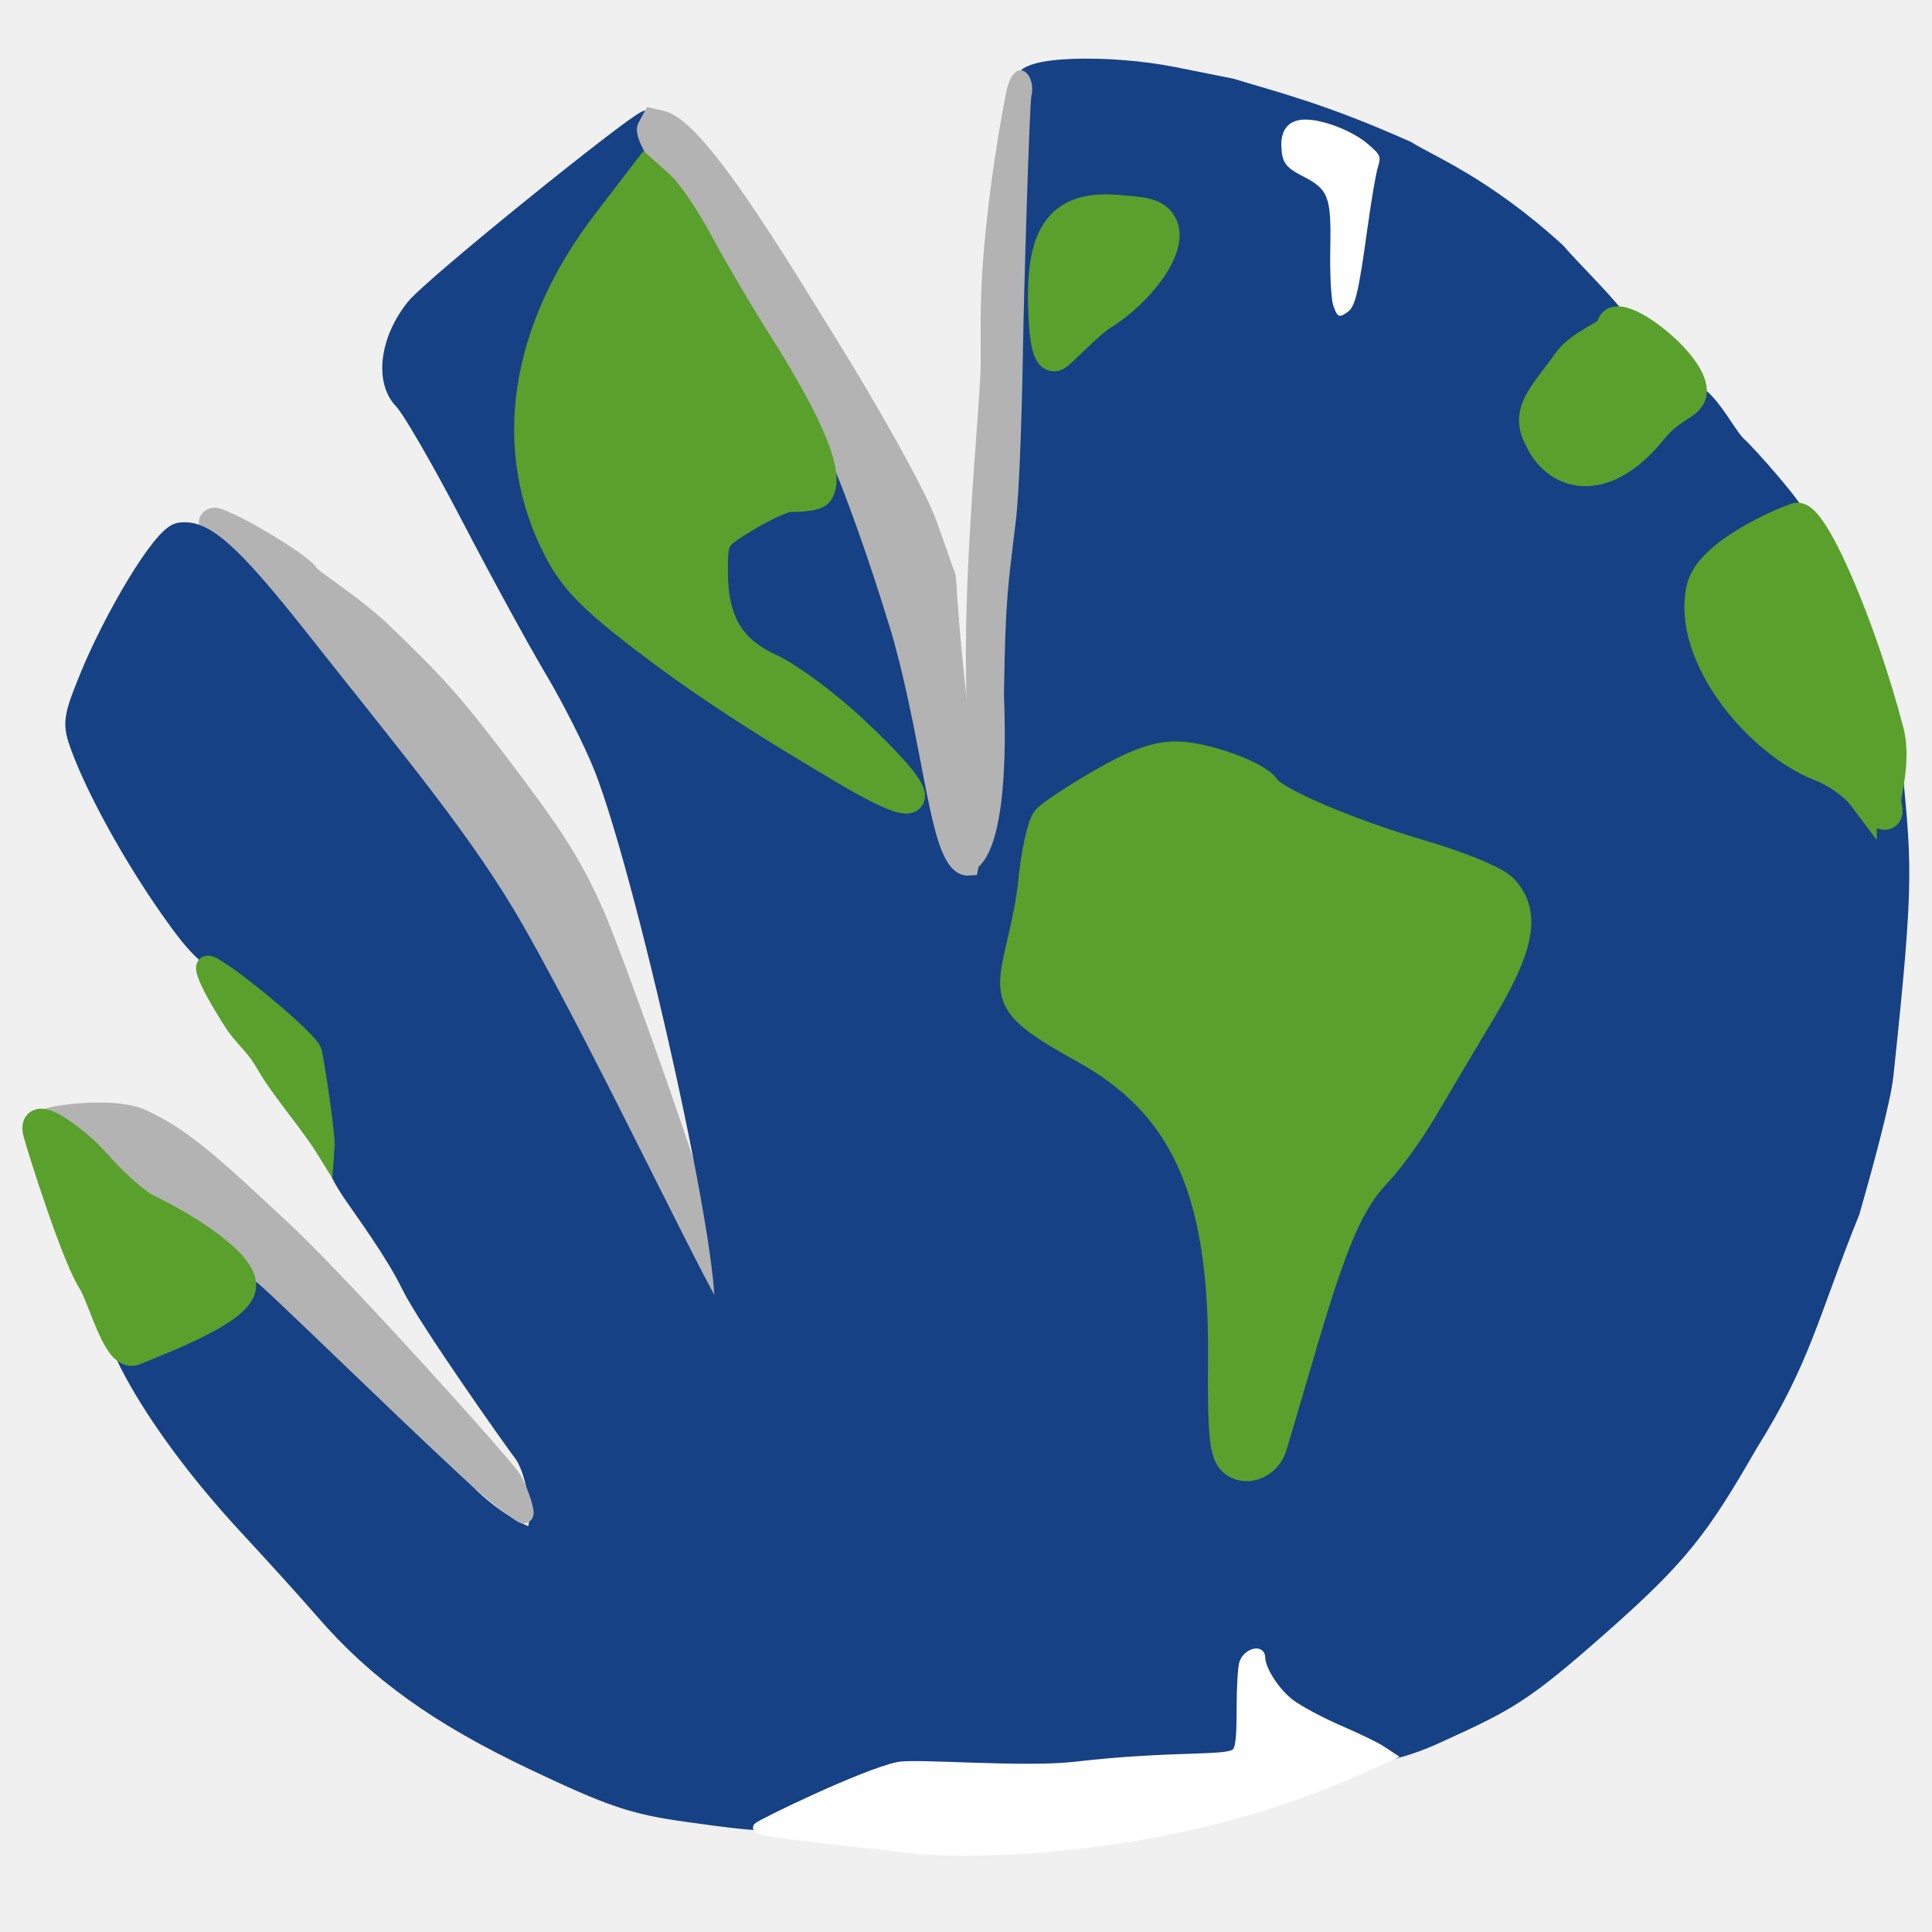
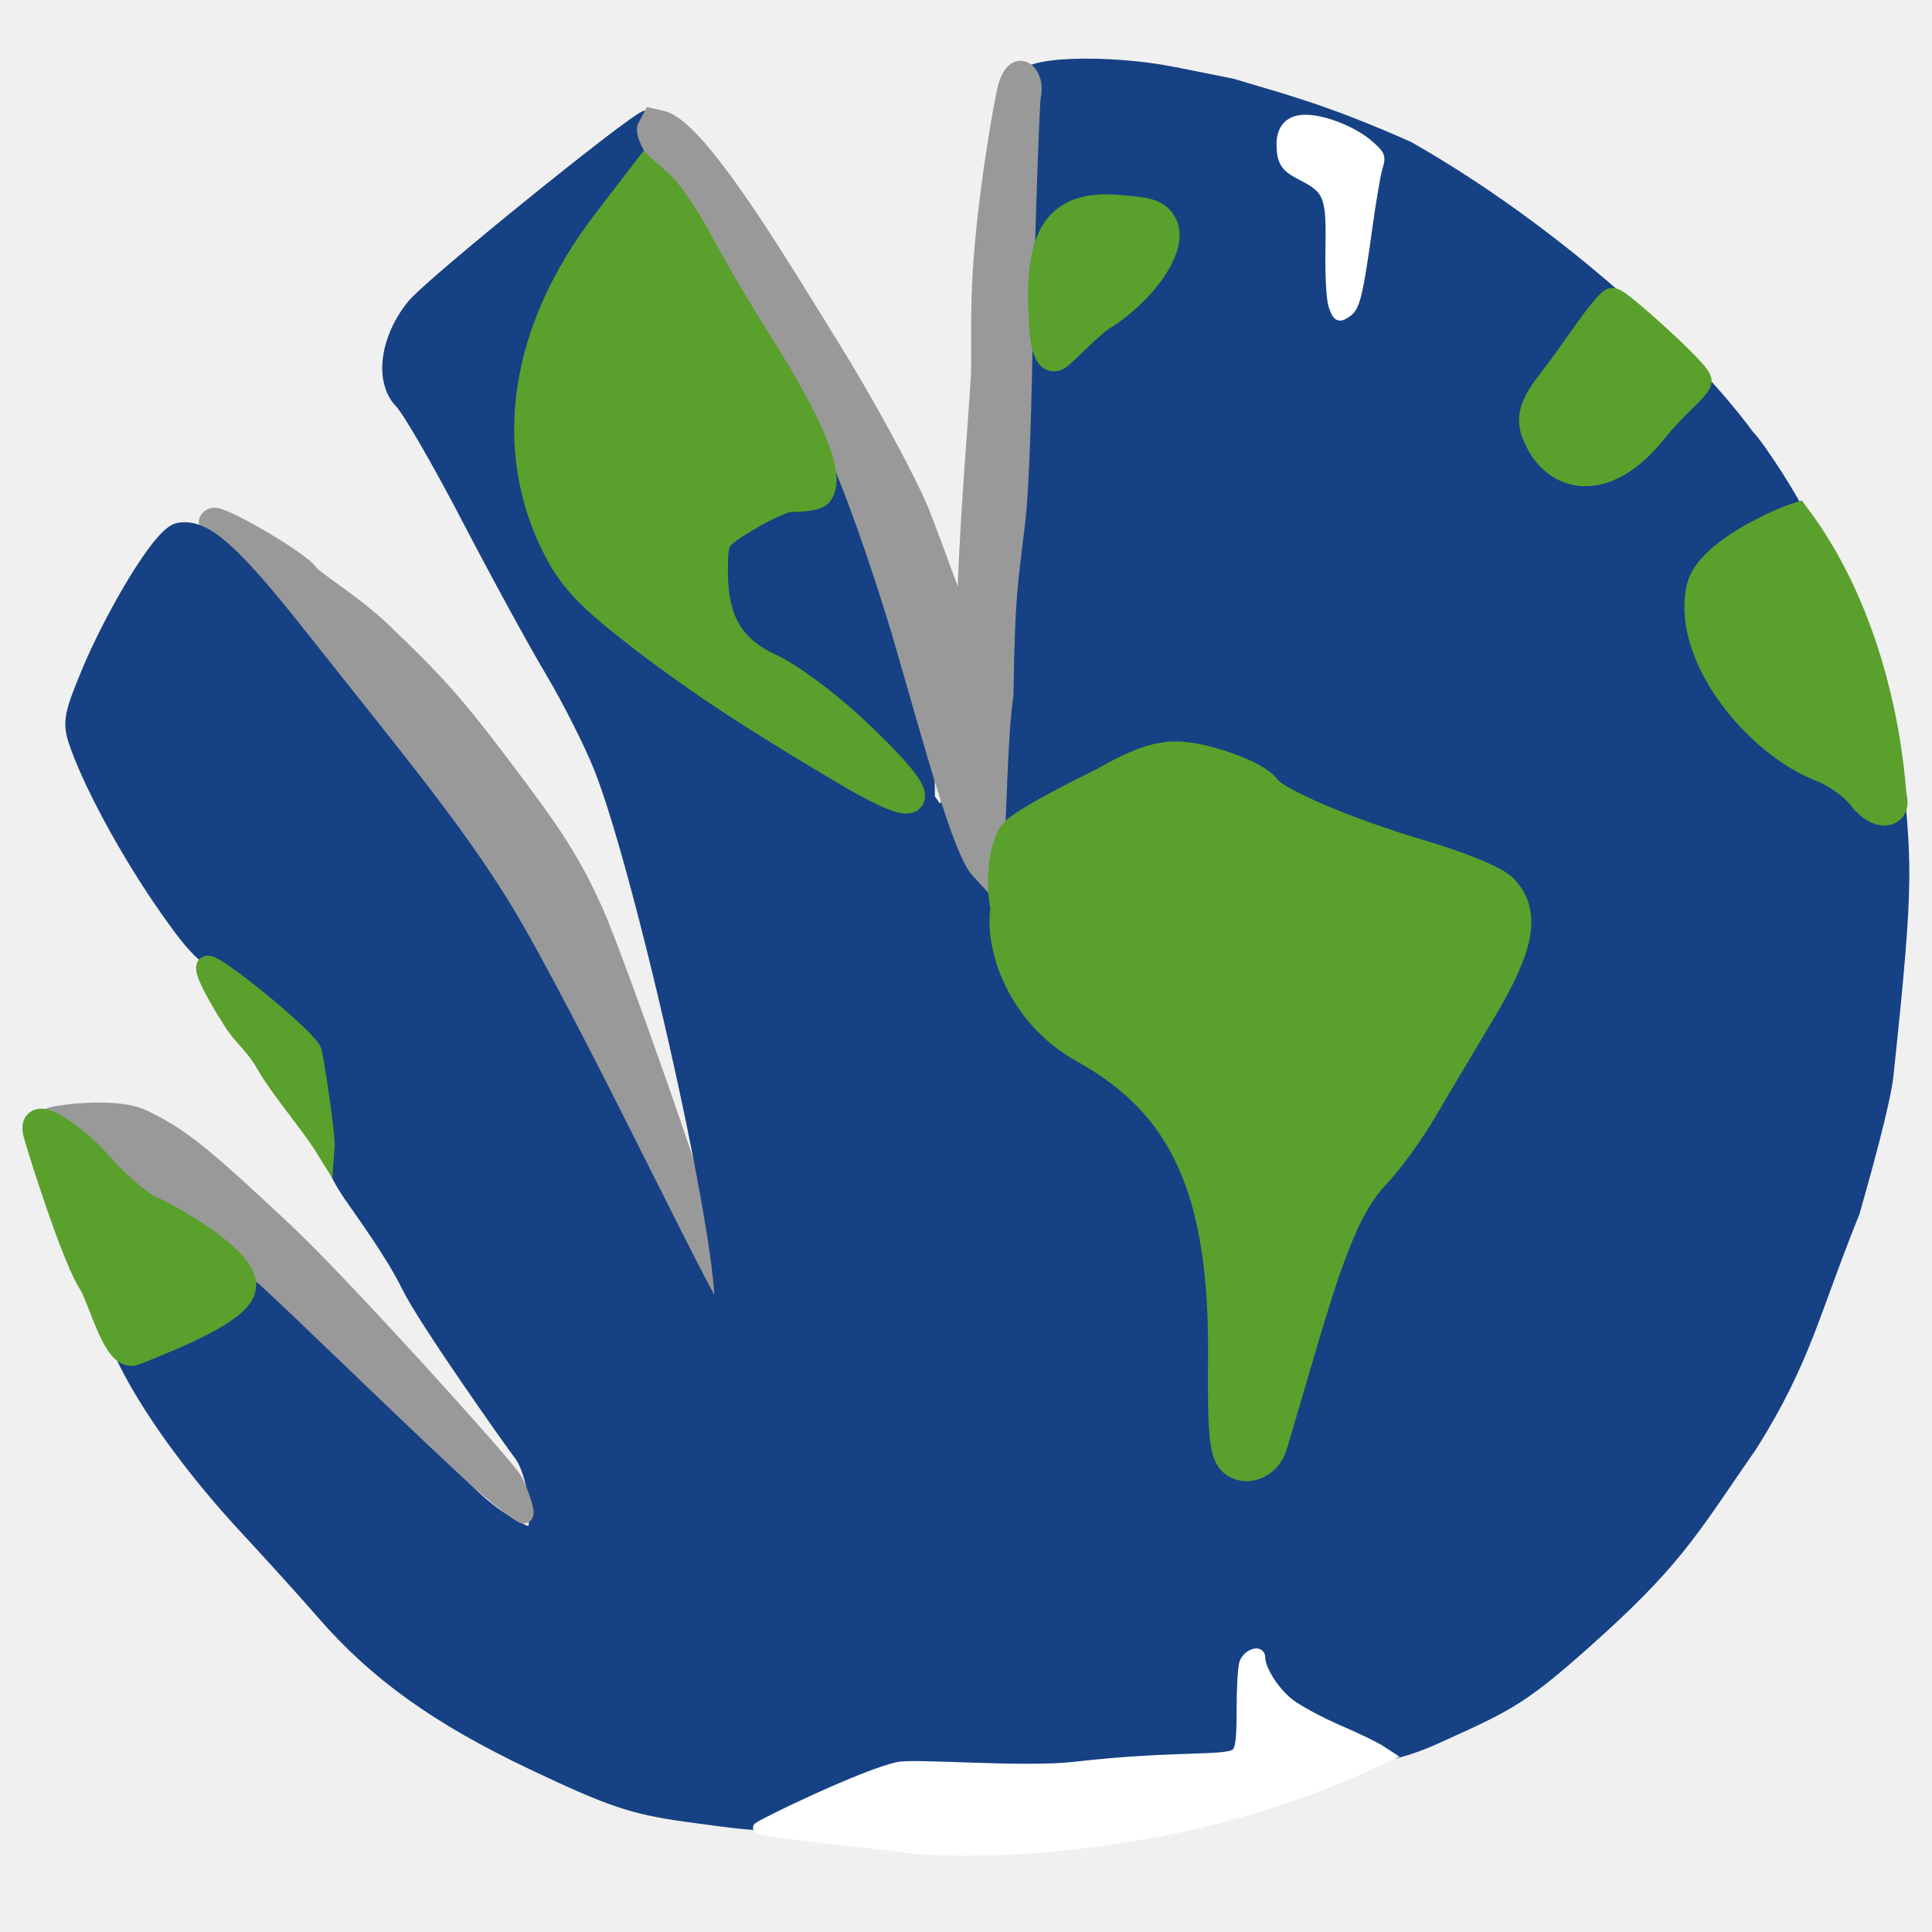
<svg xmlns="http://www.w3.org/2000/svg" width="100" height="100" id="svg2" version="1.1">
  <defs id="defs4" />
  <g id="layer1" transform="translate(0,-952.3622)">
-     <path style="color:#000000;fill:#b3b3b3;fill-opacity:1;fill-rule:nonzero;stroke:#b3b3b3;stroke-width:1;stroke-miterlimit:4;stroke-dasharray:none;marker:none;visibility:visible;display:inline;overflow:visible;enable-background:accumulate" d="m 36.367,1018.608 c -1.17,-1.026 -8.391,-16.779 -10.592,-20.765 -1.398,-2.532 -2.799,-4.302 -4.638,-6.771 -1.369,-1.838 -3.709,-3.843 -4.583,-5.069 -0.873,-1.226 -5.07,-5.451 -5.311,-5.771 -0.507,-0.674 -0.611,-0.942 -0.214,-1.086 0.439,-0.16 4.618,2.315 4.955,2.905 0.169,0.295 2.308,1.601 3.75,2.98 2.795,2.671 3.759,3.752 6.132,6.878 2.853,3.758 3.721,5.125 4.872,7.679 1.065,2.362 6.304,17.166 6.307,18.403 0.004,1.772 0.39,1.555 -0.678,0.618 z" id="path4036-2-4" />
+     <path style="color:#000000;fill:#999999;fill-opacity:1;fill-rule:nonzero;stroke:#999999;stroke-width:1;stroke-miterlimit:4;stroke-dasharray:none;marker:none;visibility:visible;display:inline;overflow:visible;enable-background:accumulate" d="m 36.367,1018.608 c -1.17,-1.026 -8.391,-16.779 -10.592,-20.765 -1.398,-2.532 -2.799,-4.302 -4.638,-6.771 -1.369,-1.838 -3.709,-3.843 -4.583,-5.069 -0.873,-1.226 -5.07,-5.451 -5.311,-5.771 -0.507,-0.674 -0.611,-0.942 -0.214,-1.086 0.439,-0.16 4.618,2.315 4.955,2.905 0.169,0.295 2.308,1.601 3.75,2.98 2.795,2.671 3.759,3.752 6.132,6.878 2.853,3.758 3.721,5.125 4.872,7.679 1.065,2.362 6.304,17.166 6.307,18.403 0.004,1.772 0.39,1.555 -0.678,0.618 z" id="path4036-2-4" />
    <path style="color:#000000;fill:#164184;fill-opacity:1;fill-rule:nonzero;stroke:#164184;stroke-width:1;stroke-miterlimit:4;stroke-dasharray:none;marker:none;visibility:visible;display:inline;overflow:visible;enable-background:accumulate" d="m 41.146,986.936 c -1.395,0 -3.098,-1.947 -3.515,-2.689 -0.421,-0.749 -0.127,-3.809 0.421,-4.831 0.604,-1.128 2.329,-1.087 3.718,-1.287 1.055,-0.152 1.968,-1.57 2.497,-0.562 0.696,1.326 3.625,14.467 3.625,15.133 -2.049,-1.673 -4.711,-5.664 -6.746,-5.763 z" id="path4020-0-9" />
-     <path style="color:#000000;fill:#164184;fill-opacity:1;fill-rule:nonzero;stroke:#164184;stroke-width:1.001;stroke-miterlimit:4;stroke-dasharray:none;marker:none;visibility:visible;display:inline;overflow:visible;enable-background:accumulate" d="m 35.556,1046.163 c -2.753,-0.38 -3.917,-0.773 -7.925,-2.677 -4.919,-2.337 -8.098,-4.618 -10.821,-7.764 -0.792,-0.915 -2.575,-2.888 -3.962,-4.383 -5.212,-5.619 -8.335,-11.449 -6.866,-12.714 0.881,-0.759 5.889,0.514 6.841,0.505 1.234,-0.315 7.636,7.032 11.532,10.764 1.394,1.335 2.971,2.093 3.185,2.021 0.683,-0.23 0.332,-3.332 -0.498,-4.4 -0.419,-0.539 -4.924,-6.906 -5.774,-8.648 -0.85,-1.742 -2.459,-3.907 -3.031,-4.755 -0.906,-1.345 -1.041,-1.877 -1.056,-4.146 -0.015,-2.281 -0.151,-2.811 -1.105,-4.286 -0.863,-1.334 -1.547,-1.896 -3.299,-2.711 -1.918,-0.893 -2.449,-1.369 -4.014,-3.6 -1.898,-2.705 -3.768,-6.092 -4.594,-8.32 -0.456,-1.23 -0.421,-1.501 0.471,-3.684 1.179,-2.884 3.715,-7.283 4.637,-7.447 1.294,-0.229 2.739,1.102 6.364,5.697 4.835,6.13 8.402,10.336 11.013,14.918 4.047,7.1 10.158,20.214 10.603,20.214 1.38,0 -3.735,-22.928 -6.021,-28.684 -0.51,-1.284 -1.653,-3.552 -2.541,-5.041 -0.888,-1.489 -2.842,-5.067 -4.343,-7.952 -1.501,-2.885 -3.064,-5.586 -3.474,-6.002 -0.984,-1.001 -0.714,-3.1 0.612,-4.755 0.92,-1.148 11.268,-9.483 11.98,-9.738 0.188,-0.067 0.179,1.488 -0.722,2.741 -2.563,3.563 -5.418,7.342 -5.418,13.331 0,5.489 0.911,5.271 3.398,7.968 2.784,3.018 12.135,9.4 15.342,10.192 1.023,0.252 2.66,1.333 2.032,1.855 0.886,0.973 2.028,-3.943 2.449,1.061 -0.225,1.519 2.139,-1.651 2.813,-1.504 0.676,0.148 0.103,13.141 -0.072,11.756 -0.084,-2.18 0.611,0.175 3.353,1.706 4.065,2.269 7.487,7.549 7.065,15.027 -0.102,1.803 0.161,3.59 0.256,4.187 0.243,1.526 -1,0.37 0.426,0.37 1.976,0 1.241,1.405 2.926,-3.943 1.94,-6.158 2.237,-7.782 3.939,-10.174 0.775,-1.089 2.114,-2.893 2.758,-4.119 0.644,-1.226 1.592,-2.988 2.325,-4.025 2.315,-3.274 1.083,-2.953 -0.157,-5.393 -0.838,-1.648 -0.903,-1.853 -3.728,-2.417 -2.523,-0.503 -5.833,-2.503 -8.162,-4.007 -1.032,-0.666 -1.71,0.115 -2.488,-0.011 -1.764,-0.284 -2.425,-1.063 -3.745,-0.019 -1.932,1.53 -3.491,1.333 -4.504,1.579 -4.867,1.182 -2.188,-4.921 -1.901,-9.776 0.19,-3.206 1.508,-6.815 1.511,-8.129 0.002,-1.449 -0.85,-8.156 -0.518,-8.786 0.208,-1.576 -0.459,-3.24 0.273,-6.931 -0.112,-1.226 0.214,-4.137 0.127,-4.404 -0.313,-0.968 4.41,-1.039 7.674,-0.387 l 3.014,0.602 c 2.348,0.72 4.65,1.262 9.073,3.232 1.079,0.694 4,1.832 7.763,5.28 0.488,0.609 3.077,3.169 3.077,3.47 0,0.3 -2.75,1.313 -3.542,2.507 -1.961,2.956 -1.665,2.395 0.434,4.572 1.453,1.506 1.094,0.752 2.137,0.554 0.635,-0.121 1.711,-2.866 2.717,-3.591 2.504,-1.803 3.565,1.635 4.583,2.545 0.464,0.415 2.898,3.166 2.898,3.494 0,0.328 -2.58,1.893 -3.768,3.043 -2.443,2.362 -1.181,0.365 -0.197,3.963 0.904,3.302 8.601,1.136 8.984,5.382 0.524,5.813 0.748,5.953 -0.391,16.638 -0.141,1.328 -1.114,4.859 -1.733,7.027 -2.143,5.31 -2.49,7.575 -5.268,12.015 -2.495,4.332 -3.528,5.748 -7.592,9.342 -4.076,3.606 -4.819,3.996 -8.543,5.693 -3.16,1.44 -5.843,1.652 -7.754,-1.808 -0.725,-1.312 -1.465,-2.386 -1.645,-2.386 -0.546,0 -0.577,1.277 -0.838,3.239 -0.453,3.408 -2.898,3.111 -4.544,3.114 -1.266,0 -11.175,-0.429 -12.525,-0.01 -0.594,0.185 -1.85,0.435 -2.79,0.554 -1.025,0.13 -2.128,0.553 -2.754,1.054 -1.165,0.933 -1.406,0.946 -5.968,0.316 z" id="path4018-4-5" />
+     <path style="color:#000000;fill:#164184;fill-opacity:1;fill-rule:nonzero;stroke:#164184;stroke-width:1.001;stroke-miterlimit:4;stroke-dasharray:none;marker:none;visibility:visible;display:inline;overflow:visible;enable-background:accumulate" d="m 35.556,1046.163 c -2.753,-0.38 -3.917,-0.773 -7.925,-2.677 -4.919,-2.337 -8.098,-4.618 -10.821,-7.764 -0.792,-0.915 -2.575,-2.888 -3.962,-4.383 -5.212,-5.619 -8.335,-11.449 -6.866,-12.714 0.881,-0.759 5.889,0.514 6.841,0.505 1.234,-0.315 7.636,7.032 11.532,10.764 1.394,1.335 2.971,2.093 3.185,2.021 0.683,-0.23 0.332,-3.332 -0.498,-4.4 -0.419,-0.539 -4.924,-6.906 -5.774,-8.648 -0.85,-1.742 -2.459,-3.907 -3.031,-4.755 -0.906,-1.345 -1.041,-1.877 -1.056,-4.146 -0.015,-2.281 -0.151,-2.811 -1.105,-4.286 -0.863,-1.334 -1.547,-1.896 -3.299,-2.711 -1.918,-0.893 -2.449,-1.369 -4.014,-3.6 -1.898,-2.705 -3.768,-6.092 -4.594,-8.32 -0.456,-1.23 -0.421,-1.501 0.471,-3.684 1.179,-2.884 3.715,-7.283 4.637,-7.447 1.294,-0.229 2.739,1.102 6.364,5.697 4.835,6.13 8.402,10.336 11.013,14.918 4.047,7.1 10.158,20.214 10.603,20.214 1.38,0 -3.735,-22.928 -6.021,-28.684 -0.51,-1.284 -1.653,-3.552 -2.541,-5.041 -0.888,-1.489 -2.842,-5.067 -4.343,-7.952 -1.501,-2.885 -3.064,-5.586 -3.474,-6.002 -0.984,-1.001 -0.714,-3.1 0.612,-4.755 0.92,-1.148 11.268,-9.483 11.98,-9.738 0.188,-0.067 0.179,1.488 -0.722,2.741 -2.563,3.563 -5.418,7.342 -5.418,13.331 0,5.489 0.911,5.271 3.398,7.968 2.784,3.018 12.135,9.4 15.342,10.192 1.023,0.252 2.66,1.333 2.032,1.855 0.886,0.973 2.028,-3.943 2.449,1.061 -0.225,1.519 2.139,-1.651 2.813,-1.504 0.676,0.148 0.103,13.141 -0.072,11.756 -0.084,-2.18 0.611,0.175 3.353,1.706 4.065,2.269 7.487,7.549 7.065,15.027 -0.102,1.803 0.161,3.59 0.256,4.187 0.243,1.526 -1,0.37 0.426,0.37 1.976,0 1.241,1.405 2.926,-3.943 1.94,-6.158 2.237,-7.782 3.939,-10.174 0.775,-1.089 2.114,-2.893 2.758,-4.119 0.644,-1.226 1.592,-2.988 2.325,-4.025 2.315,-3.274 1.083,-2.953 -0.157,-5.393 -0.838,-1.648 -0.903,-1.853 -3.728,-2.417 -2.523,-0.503 -5.833,-2.503 -8.162,-4.007 -1.032,-0.666 -1.71,0.115 -2.488,-0.011 -1.764,-0.284 -2.425,-1.063 -3.745,-0.019 -1.932,1.53 -3.491,1.333 -4.504,1.579 -4.867,1.182 -2.188,-4.921 -1.901,-9.776 0.19,-3.206 1.508,-6.815 1.511,-8.129 0.002,-1.449 -0.85,-8.156 -0.518,-8.786 0.208,-1.576 -0.459,-3.24 0.273,-6.931 -0.112,-1.226 0.214,-4.137 0.127,-4.404 -0.313,-0.968 4.41,-1.039 7.674,-0.387 l 3.014,0.602 c 2.348,0.72 4.65,1.262 9.073,3.232 7.175,4.072 14.191,10.314 17.55,14.894 0.464,0.415 2.519,3.608 2.519,3.936 3.63,7.03 4.248,7.585 5.018,12.387 0.524,5.813 0.748,5.953 -0.391,16.638 -0.141,1.328 -1.114,4.859 -1.733,7.027 -2.143,5.31 -2.49,7.575 -5.268,12.015 -2.805,4.022 -3.67,5.732 -7.781,9.469 -4.028,3.66 -4.63,3.87 -8.353,5.566 -3.16,1.44 -5.843,1.652 -7.754,-1.808 -0.725,-1.312 -1.465,-2.386 -1.645,-2.386 -0.546,0 -0.577,1.277 -0.838,3.239 -0.453,3.408 -2.898,3.111 -4.544,3.114 -1.266,0 -11.175,-0.429 -12.525,-0.01 -0.594,0.185 -1.85,0.435 -2.79,0.554 -1.025,0.13 -2.128,0.553 -2.754,1.054 -1.165,0.933 -1.406,0.946 -5.968,0.316 z" id="path4018-4-5" />
    <path style="color:#000000;fill:#5aa02c;fill-opacity:1;fill-rule:nonzero;stroke:#5aa02c;stroke-width:1;stroke-miterlimit:4;stroke-dasharray:none;marker:none;visibility:visible;display:inline;overflow:visible;enable-background:accumulate" d="m 13.794,1007.512 c -0.563,-0.993 -0.93,-1.185 -1.598,-2.08 -0.386,-0.58 -2.234,-3.502 -1.274,-3.062 0.965,0.442 4.985,3.761 5.23,4.416 0.089,0.237 0.722,4.318 0.67,4.996 -0.771,-1.245 -2.288,-2.991 -3.028,-4.269 z" id="path4032-0-0" />
-     <path style="color:#000000;fill:#b3b3b3;fill-opacity:1;fill-rule:nonzero;stroke:#b3b3b3;stroke-width:1;stroke-miterlimit:4;stroke-dasharray:none;marker:none;visibility:visible;display:inline;overflow:visible;enable-background:accumulate" d="m 13.57,1018.321 c -2.554,-1.353 -1.354,-0.941 -2.835,-2.456 -0.635,-0.65 -2.551,-1.323 -3.713,-2.26 -2.031,-1.638 -3.152,-2.395 -3.625,-3.245 -0.122,-0.22 -0.869,-0.109 -0.824,-0.152 0.119,-0.114 3.358,-0.612 4.813,0.086 1.911,0.916 3.065,1.838 7.394,5.909 2.899,2.726 11.329,12.058 11.743,12.777 0.331,0.576 0.7,1.743 0.574,1.741 -0.035,0 -1.193,-0.753 -2.819,-2.259 -3.861,-3.578 -10.36,-9.956 -10.708,-10.141 z" id="path4034-9-5" />
-     <path style="color:#000000;fill:#b3b3b3;fill-opacity:1;fill-rule:nonzero;stroke:#b3b3b3;stroke-width:1;stroke-miterlimit:4;stroke-dasharray:none;marker:none;visibility:visible;display:inline;overflow:visible;enable-background:accumulate" d="m 46.58,984.829 c -2.466,-8.052 -4.342,-11.78 -5.204,-13.243 -0.644,-1.094 -2.153,-3.622 -3.453,-5.7 -0.531,-0.849 -4.831,-6.186 -4.432,-6.933 l 0.256,-0.479 0.518,0.121 c 1.888,0.443 6.227,7.771 8.708,11.76 1.775,2.854 4.229,7.147 4.922,8.867 0.259,0.643 0.763,2.169 1.084,3.031 0.44,7.359 1.62,12.896 1.174,14.932 -1.545,0.116 -1.732,-6.026 -3.572,-12.357 z" id="path4038-9-5" />
-     <path style="color:#000000;fill:#b3b3b3;fill-opacity:1;fill-rule:nonzero;stroke:none;stroke-width:0.984;marker:none;visibility:visible;display:inline;overflow:visible;enable-background:accumulate" d="m 50.568,997.606 c 0.004,-1.461 -0.014,-0.286 0.066,-0.805 0.097,-0.628 0.086,-1.399 -0.072,-2.314 -1.234,-7.178 -0.121,-17.426 0.181,-22.639 0.048,-0.824 -0.027,-2.617 0.056,-4.616 0.172,-4.159 1.154,-9.699 1.359,-10.406 0.449,-1.551 1.492,-0.639 1.225,0.514 -0.092,0.396 -0.386,9.908 -0.44,13.396 -0.057,3.622 -0.208,7.262 -0.352,8.486 -0.403,3.418 -0.552,3.934 -0.625,9.086 0.375,9.926 -1.96,8.653 -1.397,9.298 z" id="path4040-6-8" />
-     <path style="color:#000000;fill:#ffffff;fill-opacity:1;fill-rule:nonzero;stroke:none;stroke-width:0.5;marker:none;visibility:visible;display:inline;overflow:visible;enable-background:accumulate" d="m 69.003,968.149 c -0.108,-0.326 -0.172,-1.61 -0.148,-2.931 0.05,-2.713 -0.084,-3.053 -1.483,-3.768 -0.845,-0.432 -1.03,-0.707 -1.05,-1.565 -0.02,-0.858 0.424,-1.334 1.241,-1.334 0.962,0 2.492,0.606 3.279,1.298 0.624,0.549 0.647,0.608 0.468,1.202 -0.104,0.344 -0.344,1.758 -0.534,3.143 -0.447,3.256 -0.627,4.029 -1.008,4.307 -0.457,0.334 -0.553,0.29 -0.765,-0.352 z" id="path4062-1-1" />
-     <path style="color:#000000;fill:#ffffff;fill-opacity:1;fill-rule:nonzero;stroke:#ffffff;stroke-width:0.5;marker:none;visibility:visible;display:inline;overflow:visible;enable-background:accumulate" d="m 46.798,1047.999 c -1.802,-0.264 -7.841,-0.781 -7.565,-1.057 0.196,-0.196 5.502,-2.766 7.264,-3.132 0.894,-0.186 6.502,0.296 9.143,-0.01 5.182,-0.599 7.909,-0.269 8.343,-0.705 0.213,-0.214 0.274,-0.717 0.274,-2.276 0,-1.101 0.063,-2.173 0.14,-2.384 0.173,-0.473 0.842,-0.697 0.842,-0.282 0,0.643 0.779,1.842 1.576,2.427 0.459,0.337 1.579,0.933 2.488,1.325 0.909,0.392 1.871,0.855 2.136,1.029 l 0.483,0.316 -1.326,0.603 c -4.691,2.133 -10.088,3.521 -15.833,4.071 -2.997,0.287 -6.296,0.317 -7.964,0.073 z" id="path4064-9-9" />
-     <path style="color:#000000;fill:#5aa02c;fill-opacity:1;fill-rule:nonzero;stroke:#5aa02c;stroke-width:1.502;stroke-miterlimit:4;stroke-dasharray:none;marker:none;visibility:visible;display:inline;overflow:visible;enable-background:accumulate" d="m 63.787,1027.988 c -0.444,-0.423 -0.541,-1.452 -0.509,-5.399 0.072,-8.81 -2.109,-13.129 -7.153,-15.933 -3.388,-1.884 -3.836,-2.421 -3.525,-4.235 0.138,-0.806 0.688,-2.774 0.841,-4.32 0.153,-1.546 0.476,-3.037 0.718,-3.315 0.242,-0.277 1.535,-1.134 2.873,-1.904 1.77,-1.018 2.82,-1.397 3.853,-1.392 1.464,0.008 4.2,0.997 4.643,1.679 0.445,0.685 4.245,2.307 7.968,3.401 2.117,0.622 3.914,1.366 4.314,1.788 1.195,1.257 0.891,2.946 -1.144,6.349 -1.007,1.684 -2.372,3.981 -3.034,5.106 -0.662,1.125 -1.729,2.598 -2.371,3.274 -1.411,1.486 -2.276,3.505 -3.945,9.207 -0.697,2.382 -1.352,4.601 -1.454,4.931 -0.298,0.962 -1.429,1.377 -2.076,0.762 z" id="path3248-6-5" />
+     <path style="color:#000000;fill:#999999;fill-opacity:1;fill-rule:nonzero;stroke:#999999;stroke-width:1;stroke-miterlimit:4;stroke-dasharray:none;marker:none;visibility:visible;display:inline;overflow:visible;enable-background:accumulate" d="m 13.57,1018.321 c -2.554,-1.353 -1.354,-0.941 -2.835,-2.456 -0.635,-0.65 -2.551,-1.323 -3.713,-2.26 -2.031,-1.638 -3.152,-2.395 -3.625,-3.245 -0.122,-0.22 -0.869,-0.109 -0.824,-0.152 0.119,-0.114 3.358,-0.612 4.813,0.086 1.911,0.916 3.065,1.838 7.394,5.909 2.899,2.726 11.329,12.058 11.743,12.777 0.331,0.576 0.7,1.743 0.574,1.741 -0.035,0 -1.193,-0.753 -2.819,-2.259 -3.861,-3.578 -10.36,-9.956 -10.708,-10.141 z" id="path4034-9-5" />
+     <path style="color:#000000;fill:#999999;fill-opacity:1;fill-rule:nonzero;stroke:#999999;stroke-width:1;stroke-miterlimit:4;stroke-dasharray:none;marker:none;visibility:visible;display:inline;overflow:visible;enable-background:accumulate" d="m 46.58,984.829 c -2.466,-8.052 -4.342,-11.78 -5.204,-13.243 -0.644,-1.094 -2.153,-3.622 -3.453,-5.7 -0.531,-0.849 -4.831,-6.186 -4.432,-6.933 l 0.256,-0.479 0.518,0.121 c 1.888,0.443 6.227,7.771 8.708,11.76 1.775,2.854 3.977,6.895 4.67,8.614 0.259,0.643 1.583,4.252 1.904,5.115 0.44,7.359 1.115,12.801 1.206,13.323 -0.965,-1.045 -2.332,-6.247 -4.172,-12.578 z" id="path4038-9-5" />
+     <path style="color:#000000;fill:#999999;fill-opacity:1;fill-rule:nonzero;stroke:#999999;stroke-width:0.984;marker:none;visibility:visible;display:inline;overflow:visible;enable-background:accumulate" d="m 50.562,994.486 c -1.234,-7.178 -0.121,-17.426 0.181,-22.639 0.048,-0.824 -0.027,-2.617 0.056,-4.616 0.172,-4.159 1.154,-9.699 1.359,-10.406 0.449,-1.551 1.492,-0.639 1.225,0.514 -0.092,0.396 -0.386,9.908 -0.44,13.396 -0.057,3.622 -0.208,7.262 -0.352,8.486 -0.403,3.418 -0.552,3.934 -0.625,9.086 -0.601,4.241 -0.154,14.073 -1.403,6.179 z" id="path4040-6-8" />
+     <path style="color:#000000;fill:#ffffff;fill-opacity:1;fill-rule:nonzero;stroke:#ffffff;stroke-width:0.5;marker:none;visibility:visible;display:inline;overflow:visible;enable-background:accumulate;stroke-opacity:1" d="m 69.003,968.149 c -0.108,-0.326 -0.172,-1.61 -0.148,-2.931 0.05,-2.713 -0.084,-3.053 -1.483,-3.768 -0.845,-0.432 -1.03,-0.707 -1.05,-1.565 -0.02,-0.858 0.424,-1.334 1.241,-1.334 0.962,0 2.492,0.606 3.279,1.298 0.624,0.549 0.647,0.608 0.468,1.202 -0.104,0.344 -0.344,1.758 -0.534,3.143 -0.447,3.256 -0.627,4.029 -1.008,4.307 -0.457,0.334 -0.553,0.29 -0.765,-0.352 z" id="path4062-1-1" />
+     <path style="color:#000000;fill:#ffffff;fill-opacity:1;fill-rule:nonzero;stroke:#ffffff;stroke-width:0.5;marker:none;visibility:visible;display:inline;overflow:visible;enable-background:accumulate;stroke-opacity:1" d="m 46.798,1047.999 c -1.802,-0.264 -7.841,-0.781 -7.565,-1.057 0.196,-0.196 5.502,-2.766 7.264,-3.132 0.894,-0.186 6.502,0.296 9.143,-0.01 5.182,-0.599 7.909,-0.269 8.343,-0.705 0.213,-0.214 0.274,-0.717 0.274,-2.276 0,-1.101 0.063,-2.173 0.14,-2.384 0.173,-0.473 0.842,-0.697 0.842,-0.282 0,0.643 0.779,1.842 1.576,2.427 0.459,0.337 1.579,0.933 2.488,1.325 0.909,0.392 1.871,0.855 2.136,1.029 l 0.483,0.316 -1.326,0.603 c -4.691,2.133 -10.088,3.521 -15.833,4.071 -2.997,0.287 -6.296,0.317 -7.964,0.073 z" id="path4064-9-9" />
+     <path style="color:#000000;fill:#5aa02c;fill-opacity:1;fill-rule:nonzero;stroke:#5aa02c;stroke-width:1.502;stroke-miterlimit:4;stroke-dasharray:none;marker:none;visibility:visible;display:inline;overflow:visible;enable-background:accumulate" d="m 63.787,1027.988 c -0.444,-0.423 -0.541,-1.452 -0.509,-5.399 0.072,-8.81 -2.109,-13.129 -7.153,-15.933 -3.388,-1.884 -4.416,-5.457 -4.106,-7.271 -0.372,-1.97 0.117,-3.441 0.421,-3.866 0.323,-0.453 2.73,-1.732 4.592,-2.637 1.77,-1.018 2.82,-1.397 3.853,-1.392 1.464,0.008 4.2,0.997 4.643,1.679 0.445,0.685 4.245,2.307 7.968,3.401 2.117,0.622 3.914,1.366 4.314,1.788 1.195,1.257 0.891,2.946 -1.144,6.349 -1.007,1.684 -2.372,3.981 -3.034,5.106 -0.662,1.125 -1.729,2.598 -2.371,3.274 -1.411,1.486 -2.276,3.505 -3.945,9.207 -0.697,2.382 -1.352,4.601 -1.454,4.931 -0.298,0.962 -1.429,1.377 -2.076,0.762 z" id="path3248-6-5" />
    <path style="color:#000000;fill:#5aa02c;fill-opacity:1;fill-rule:nonzero;stroke:#5aa02c;stroke-width:1.502;stroke-miterlimit:4;stroke-dasharray:none;marker:none;visibility:visible;display:inline;overflow:visible;enable-background:accumulate" d="m 43.551,992.128 c -2.734,-1.636 -6.484,-3.848 -10.407,-6.877 -2.522,-1.947 -3.462,-2.922 -4.231,-4.389 -2.729,-5.204 -1.827,-11.348 2.49,-16.975 l 2.005,-2.613 0.778,0.696 c 0.428,0.383 1.337,1.743 2.021,3.022 0.683,1.279 2.023,3.558 2.977,5.064 2.098,3.311 3.956,6.776 3.192,7.795 -0.188,0.251 -1.2,0.259 -1.508,0.262 -0.308,0.003 -1.321,0.465 -2.251,1.026 -1.666,1.006 -1.691,1.048 -1.691,2.829 7.9e-4,2.548 0.877,4.033 2.931,4.968 0.919,0.418 2.831,1.816 4.232,3.122 4.017,3.742 4.266,4.944 -0.539,2.069 z" id="path4022-9-7" />
    <path style="color:#000000;fill:#5aa02c;fill-opacity:1;fill-rule:nonzero;stroke:#5aa02c;stroke-width:1.502;stroke-miterlimit:4;stroke-dasharray:none;marker:none;visibility:visible;display:inline;overflow:visible;enable-background:accumulate" d="m 4.829,1018.774 c -0.833,-1.163 -2.684,-7.006 -2.888,-7.806 -0.345,-1.358 2.129,0.553 3.044,1.608 0.889,1.024 2.073,2.067 2.665,2.352 2.039,0.984 5.072,2.904 4.847,4.088 -0.212,1.117 -3.38,2.393 -5.546,3.265 -0.844,0.34 -1.554,-2.425 -2.123,-3.507 z" id="path4024-9-0" />
-     <path style="color:#000000;fill:#5aa02c;fill-opacity:1;fill-rule:nonzero;stroke:#5aa02c;stroke-width:1.502;stroke-miterlimit:4;stroke-dasharray:none;marker:none;visibility:visible;display:inline;overflow:visible;enable-background:accumulate" d="m 79.633,975.038 c -0.767,-1.411 0.305,-2.294 1.526,-4.01 0.591,-0.83 2.235,-1.449 2.235,-1.704 0,-1.349 3.852,1.449 4.177,3.062 0.197,0.98 -0.896,0.842 -2.008,2.221 -2.652,3.289 -5.11,2.341 -5.93,0.431 z" id="path4026-8-1" />
+     <path style="color:#000000;fill:#5aa02c;fill-opacity:1;fill-rule:nonzero;stroke:#5aa02c;stroke-width:1.502;stroke-miterlimit:4;stroke-dasharray:none;marker:none;visibility:visible;display:inline;overflow:visible;enable-background:accumulate" d="m 79.633,975.038 c -0.767,-1.411 0.305,-2.294 1.526,-4.01 0.591,-0.83 1.811,-2.623 2.291,-3.006 0.164,-0.131 4.515,3.795 4.388,4.08 -0.189,0.425 -1.164,1.126 -2.276,2.506 -2.652,3.289 -5.11,2.341 -5.93,0.431 z" id="path4026-8-1" />
    <path style="color:#000000;fill:#5aa02c;fill-opacity:1;fill-rule:nonzero;stroke:#5aa02c;stroke-width:1.502;stroke-miterlimit:4;stroke-dasharray:none;marker:none;visibility:visible;display:inline;overflow:visible;enable-background:accumulate" d="m 53.983,968.65 c -0.191,-3.99 0.704,-5.72 3.869,-5.45 1.302,0.111 1.971,0.134 2.324,0.779 0.642,1.17 -1.198,3.548 -3.109,4.723 -0.694,0.427 -2.071,1.91 -2.36,2.081 -0.57,0.336 -0.677,-1.141 -0.724,-2.132 z" id="path4028-1-3" />
-     <path style="color:#000000;fill:#5aa02c;fill-opacity:1;fill-rule:nonzero;stroke:#5aa02c;stroke-width:1.502;stroke-miterlimit:4;stroke-dasharray:none;marker:none;visibility:visible;display:inline;overflow:visible;enable-background:accumulate" d="m 96.39,993.587 c -0.407,-0.544 -1.363,-1.227 -2.124,-1.517 -3.179,-1.211 -7.006,-5.704 -6.229,-9.254 0.396,-1.811 4.172,-3.428 4.943,-3.673 0.855,-0.271 3.399,5.663 4.807,11.051 0.419,1.603 -0.226,3.452 -0.123,3.782 0.291,0.934 -0.454,0.706 -1.274,-0.39 z" id="path4030-9-3" />
+     <path style="color:#000000;fill:#5aa02c;fill-opacity:1;fill-rule:nonzero;stroke:#5aa02c;stroke-width:1.502;stroke-miterlimit:4;stroke-dasharray:none;marker:none;visibility:visible;display:inline;overflow:visible;enable-background:accumulate" d="m 96.39,993.587 c -0.407,-0.544 -1.363,-1.227 -2.124,-1.517 -3.179,-1.211 -7.006,-5.704 -6.229,-9.254 0.396,-1.811 4.172,-3.428 4.943,-3.673 3.435,4.602 4.664,10.476 4.952,14.432 0.291,0.934 -0.722,1.108 -1.541,0.012 z" id="path4030-9-3" />
  </g>
</svg>
